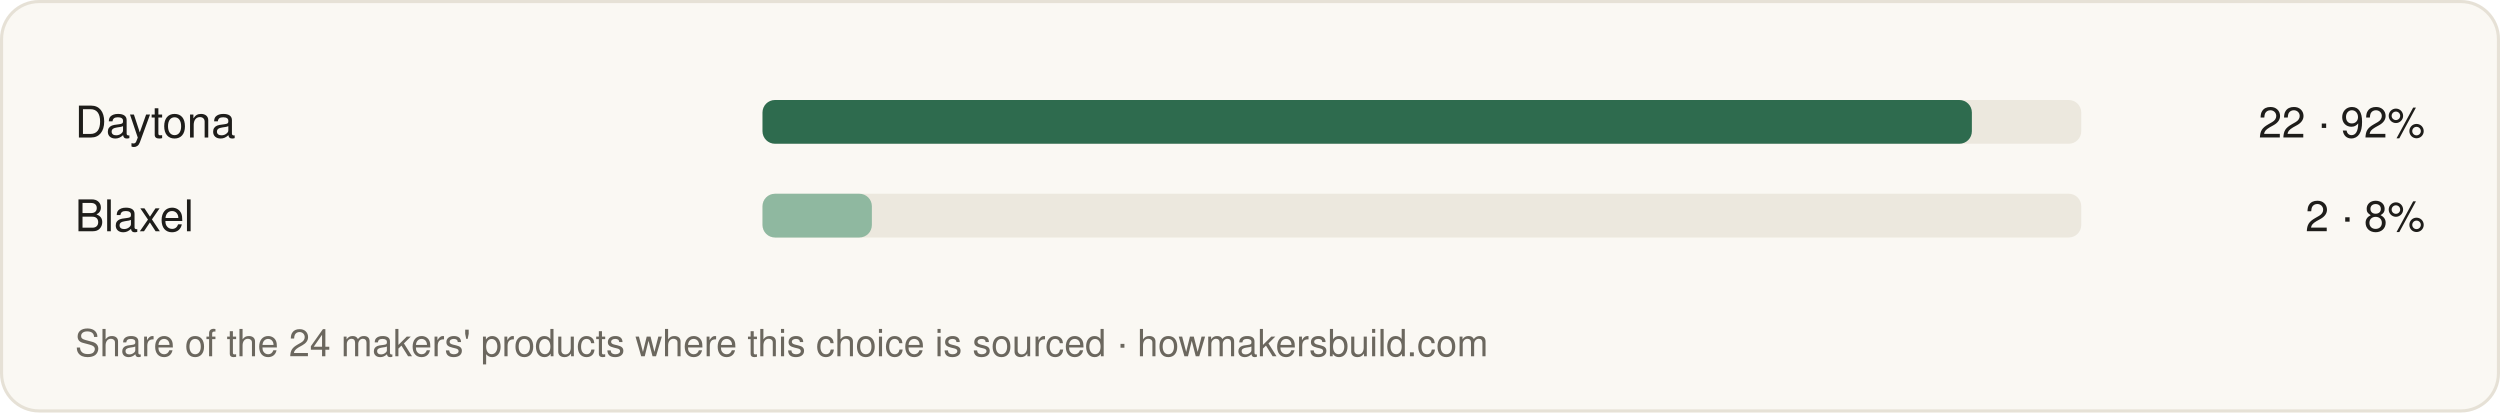
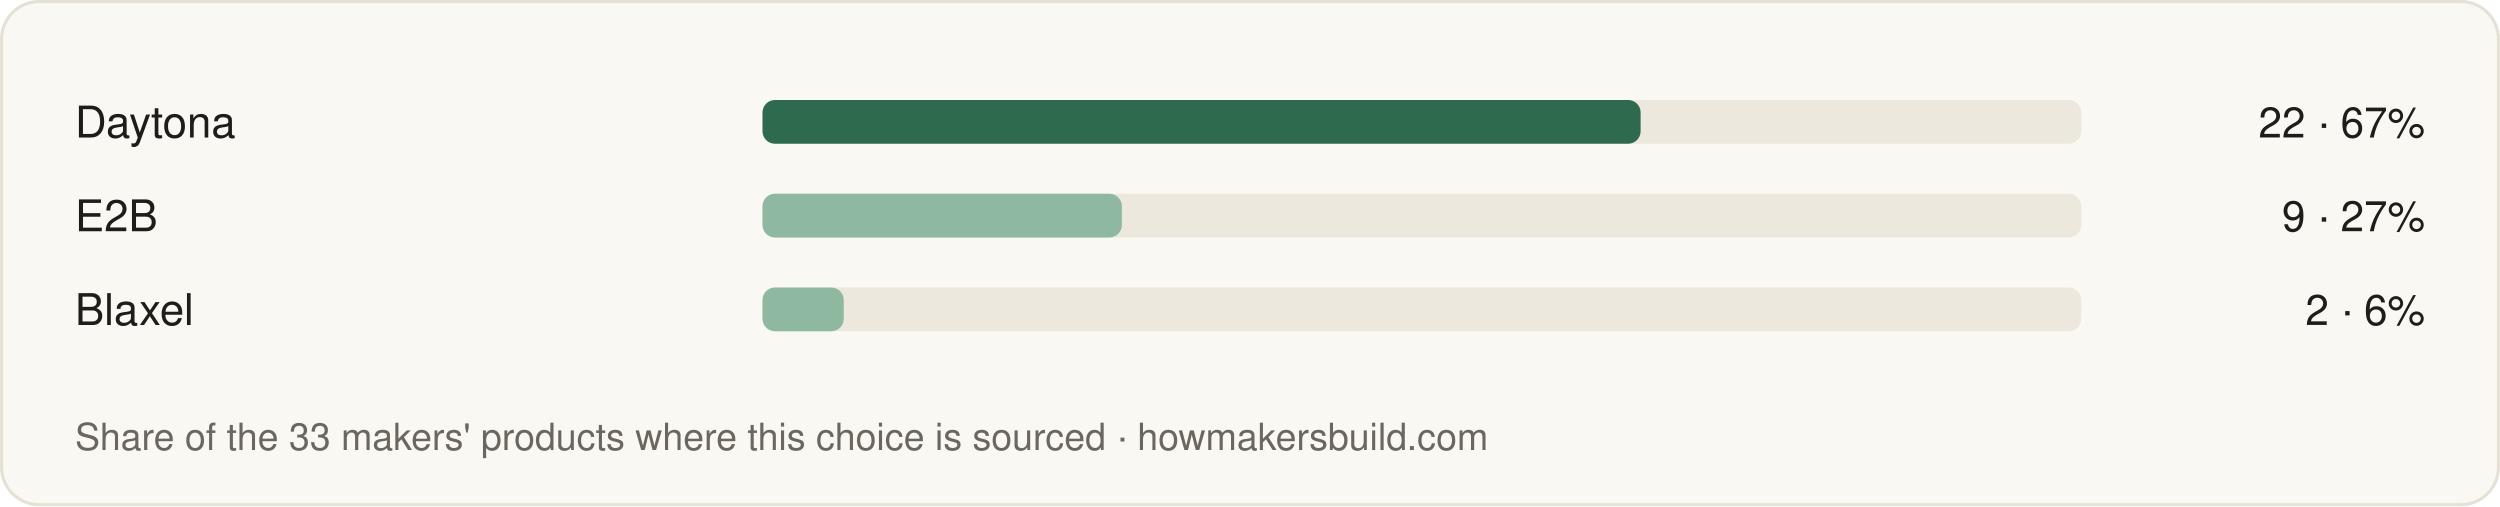
- <svg xmlns="http://www.w3.org/2000/svg" width="800" height="132" viewBox="0 0 800 132" font-family="-apple-system, BlinkMacSystemFont, 'Segoe UI', Helvetica, Arial, sans-serif">
-   <rect x="0.5" y="0.5" width="799" height="131" rx="12" fill="#faf8f3" stroke="#e6e1d6" />
+ <svg xmlns="http://www.w3.org/2000/svg" width="800" height="162" viewBox="0 0 800 162" font-family="-apple-system, BlinkMacSystemFont, 'Segoe UI', Helvetica, Arial, sans-serif">
+   <rect x="0.5" y="0.5" width="799" height="161" rx="12" fill="#faf8f3" stroke="#e6e1d6" />
  <text x="24" y="44" font-size="14" fill="#1e1d1a">Daytona</text>
  <rect x="244" y="32" width="422" height="14" rx="4" fill="#ece8de" />
-   <rect x="244" y="32" width="387" height="14" rx="4" fill="#2e6b4e" />
-   <text x="776" y="44" font-size="13.5" text-anchor="end" fill="#1e1d1a">22 · 92%</text>
-   <text x="24" y="74" font-size="14" fill="#1e1d1a">Blaxel</text>
+   <rect x="244" y="32" width="281" height="14" rx="4" fill="#2e6b4e" />
+   <text x="776" y="44" font-size="13.5" text-anchor="end" fill="#1e1d1a">22 · 67%</text>
+   <text x="24" y="74" font-size="14" fill="#1e1d1a">E2B</text>
  <rect x="244" y="62" width="422" height="14" rx="4" fill="#ece8de" />
-   <rect x="244" y="62" width="35" height="14" rx="4" fill="#8fb8a0" />
-   <text x="776" y="74" font-size="13.5" text-anchor="end" fill="#1e1d1a">2 · 8%</text>
-   <text x="24" y="114" font-size="12" fill="#6b675e">Share of the 24 makers' products where this choice is sourced · howmakersbuild.com</text>
+   <rect x="244" y="62" width="115" height="14" rx="4" fill="#8fb8a0" />
+   <text x="776" y="74" font-size="13.5" text-anchor="end" fill="#1e1d1a">9 · 27%</text>
+   <text x="24" y="104" font-size="14" fill="#1e1d1a">Blaxel</text>
+   <rect x="244" y="92" width="422" height="14" rx="4" fill="#ece8de" />
+   <rect x="244" y="92" width="26" height="14" rx="4" fill="#8fb8a0" />
+   <text x="776" y="104" font-size="13.5" text-anchor="end" fill="#1e1d1a">2 · 6%</text>
+   <text x="24" y="144" font-size="12" fill="#6b675e">Share of the 33 makers' products where this choice is sourced · howmakersbuild.com</text>
</svg>
